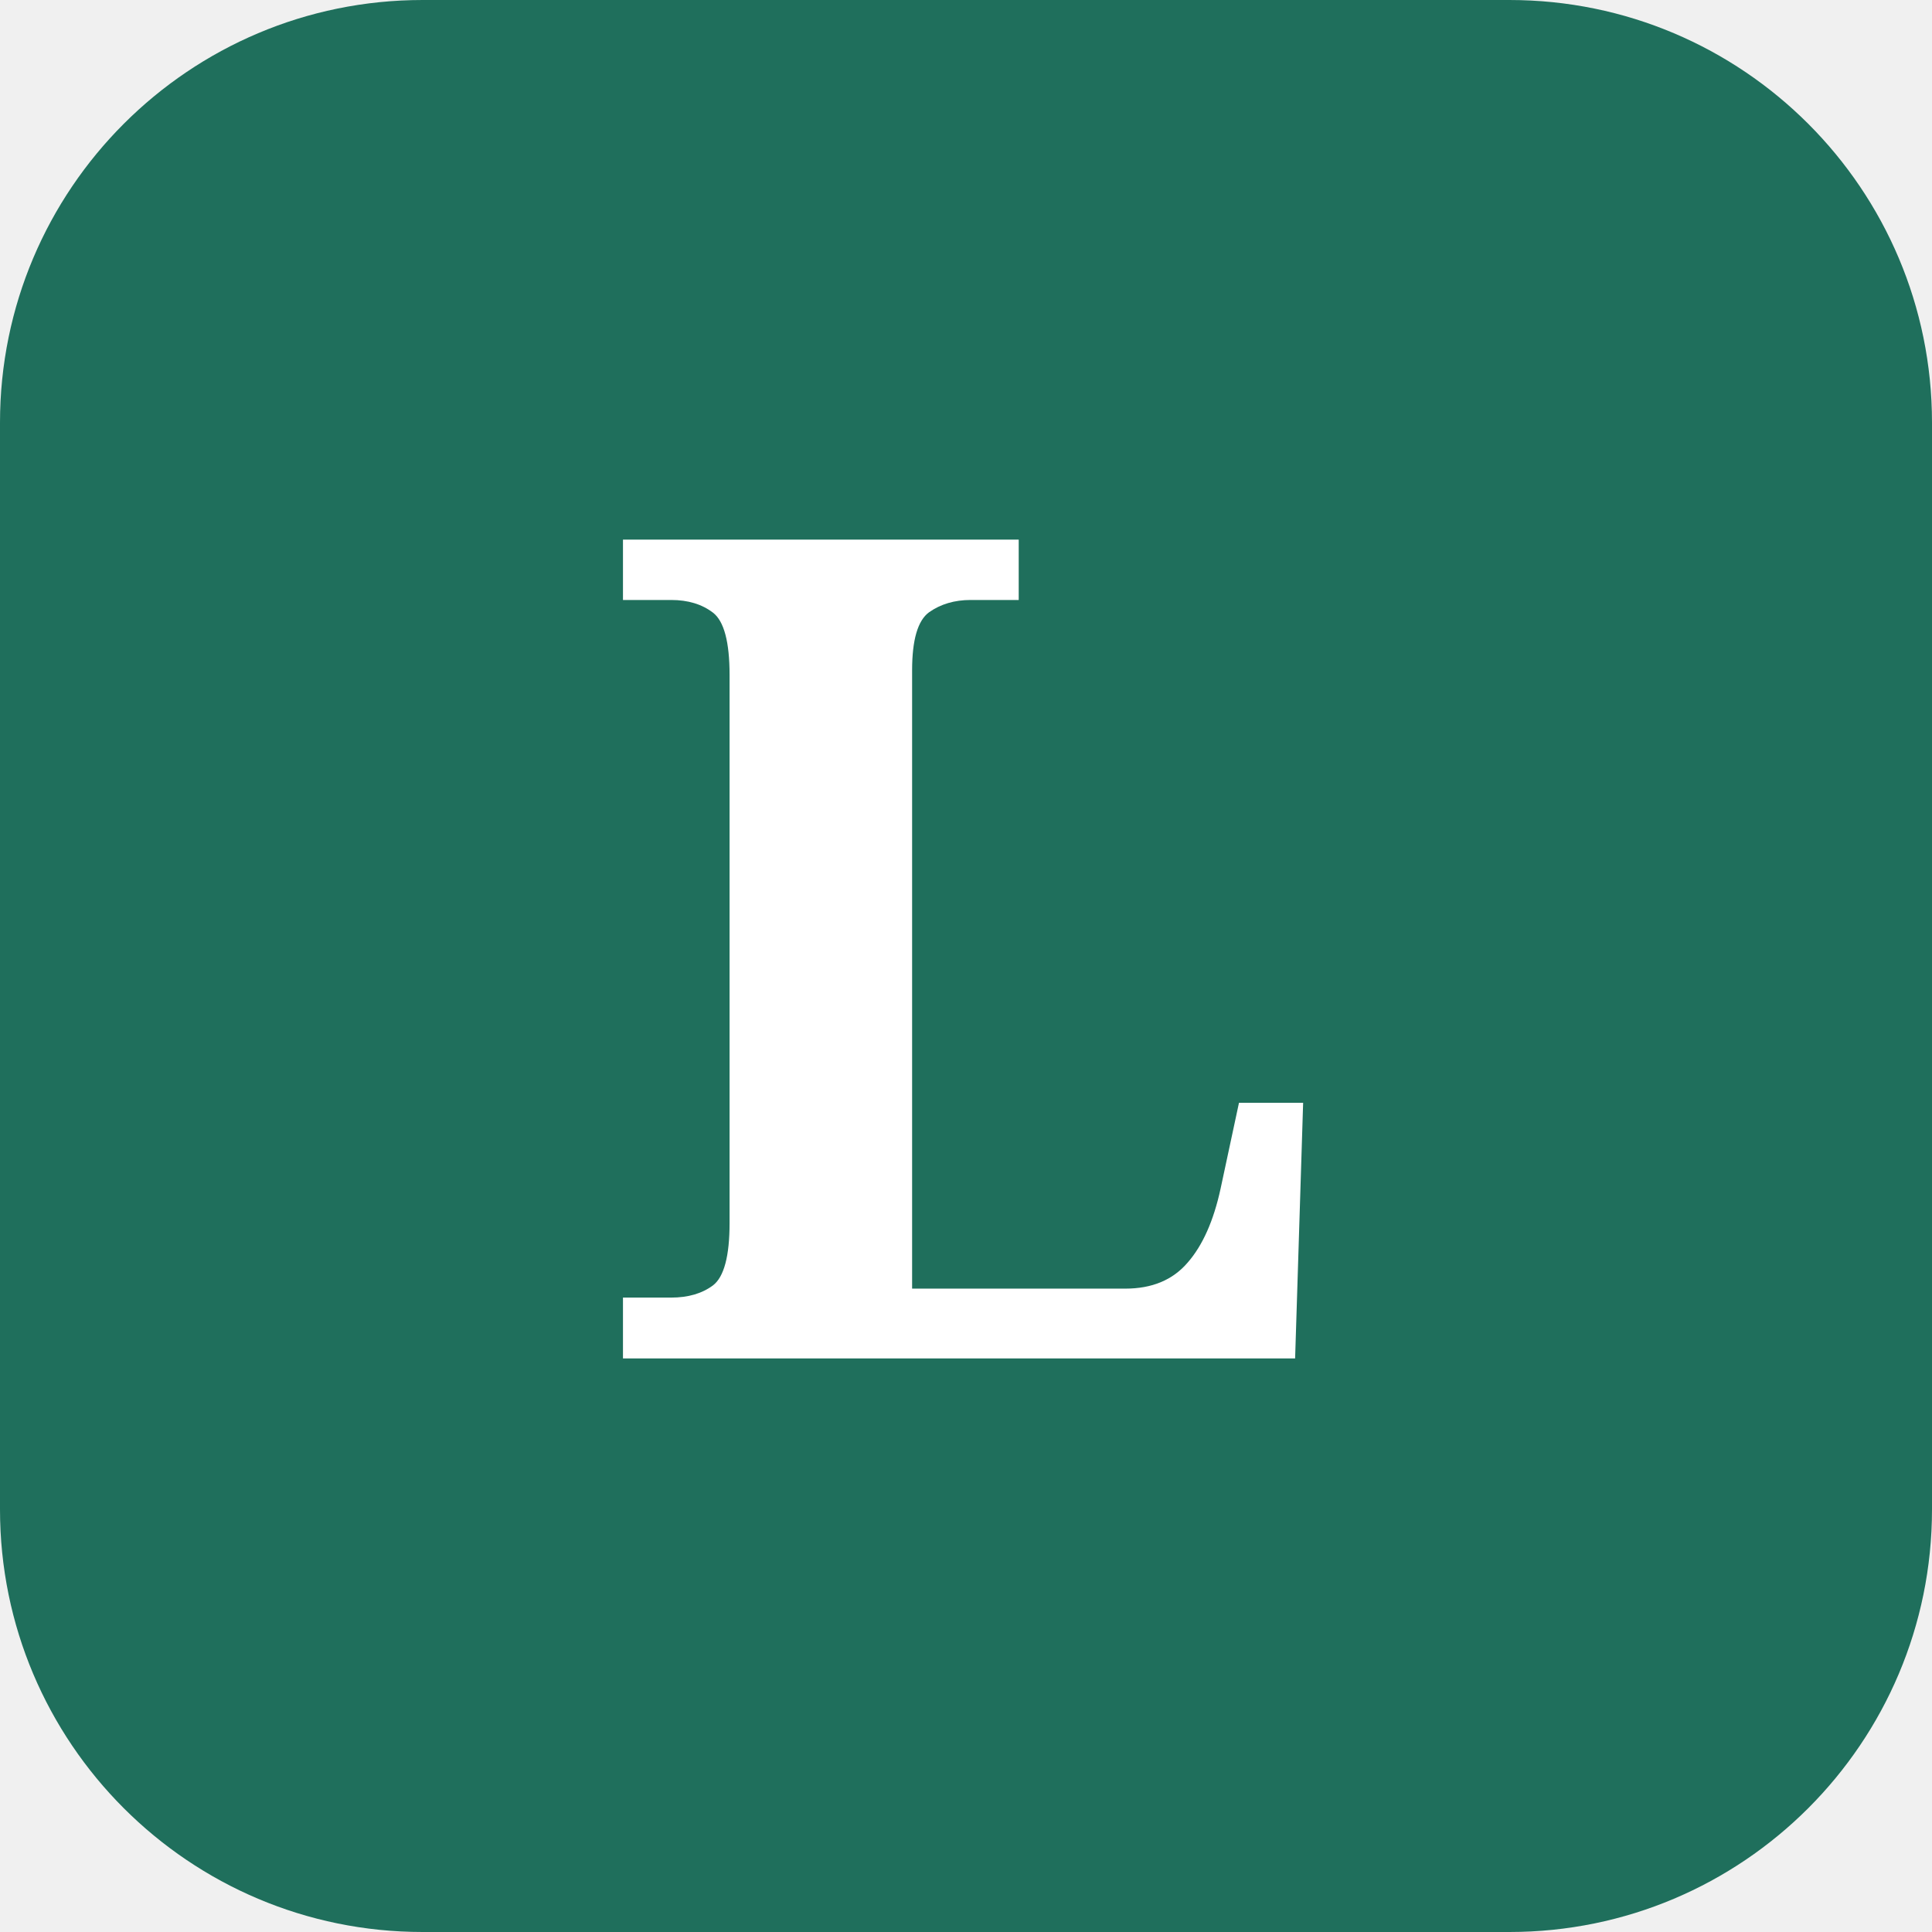
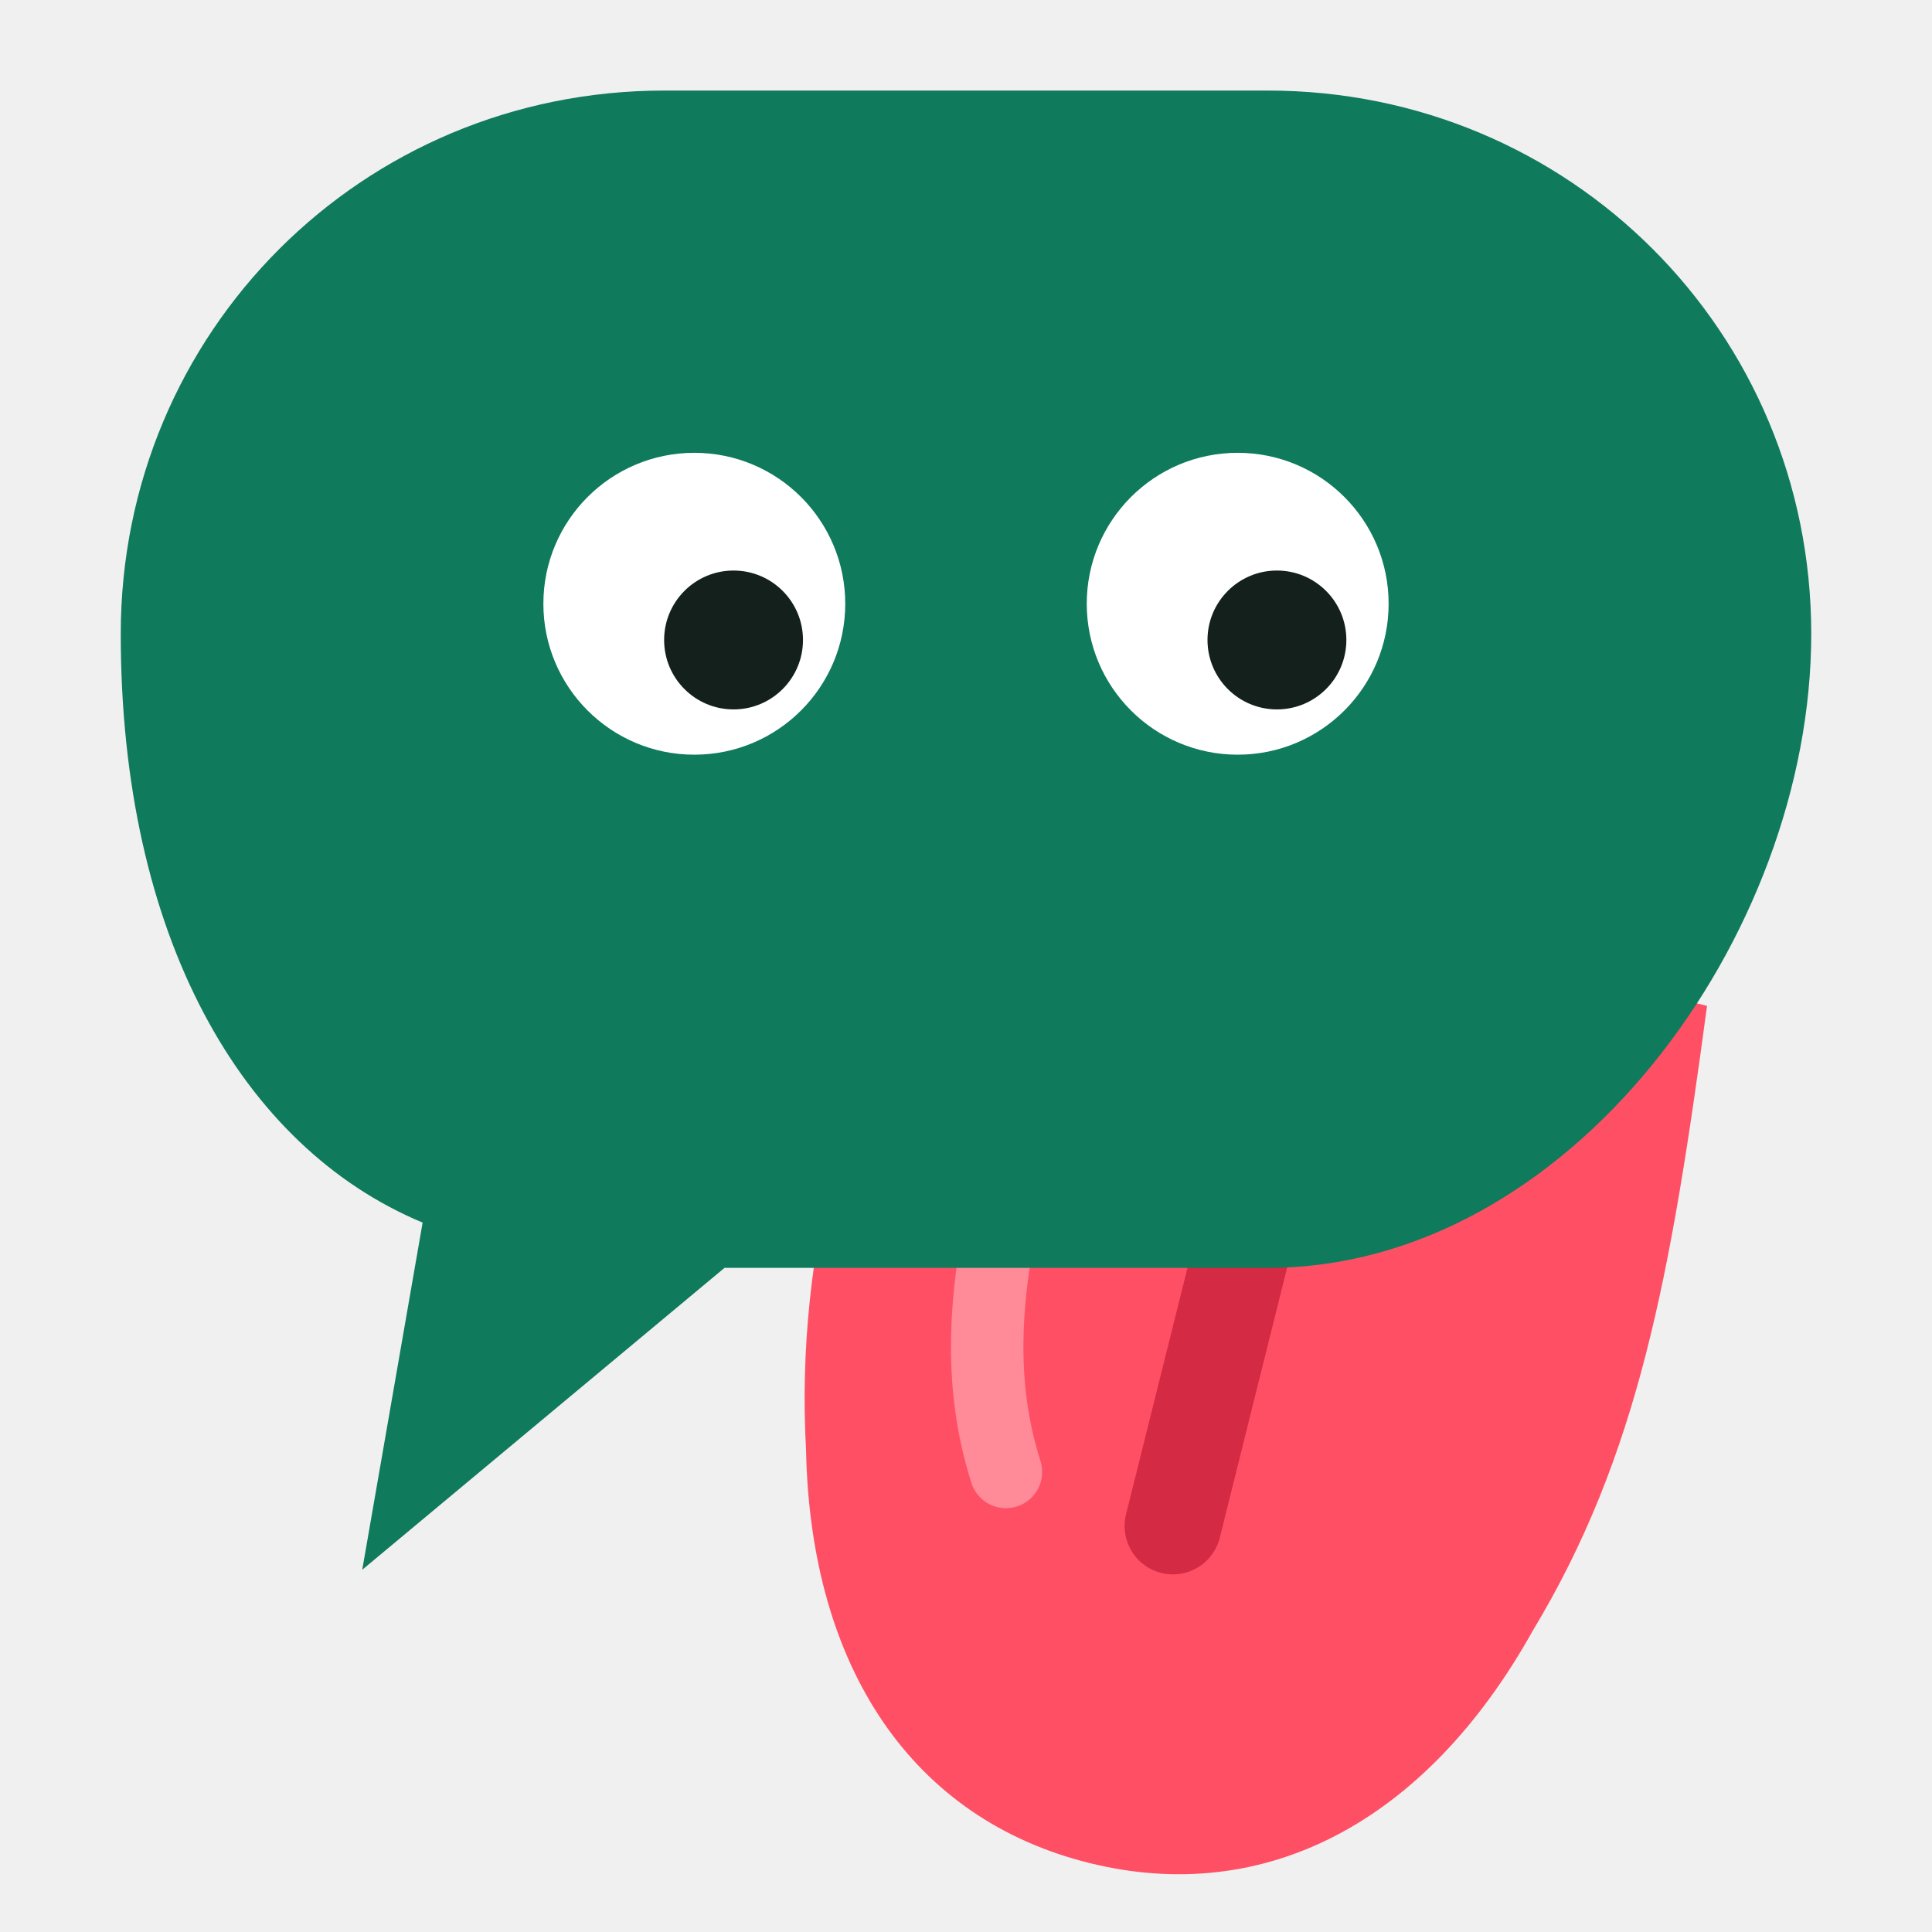
<svg xmlns="http://www.w3.org/2000/svg" viewBox="0 0 64 64">
-   <rect width="64" height="64" rx="14" fill="#1f6f5c" />
-   <text x="32" y="45" font-family="Georgia,serif" font-size="38" font-weight="700" fill="#fff" text-anchor="middle">L</text>
+   <g transform="rotate(14 42 40)">
+     <path d="M28.5 30h26c1 9 1.4 15-.6 21.5C52 58.5 47.5 62.5 41.5 62.5S31 58.5 29.1 51.5c-2-6.5-1.6-12.5-.6-21.5z" fill="#ff4f64" />
+     <path d="M41.5 40.5v10.5" stroke="#d42a43" stroke-width="3.2" stroke-linecap="round" />
+     <path d="M33.5 41c0 4 .6 7 2.2 9.6" stroke="#ff8a98" stroke-width="2.4" stroke-linecap="round" fill="none" />
+   </g>
+   <path d="M22 3h20c10 0 18 8 18 18s-8 21-18 21H24l-12 10 2-11.5C8 38 4 31 4 21 4 11 12 3 22 3z" fill="#0f7a5c" />
+   <circle cx="23" cy="20" r="5" fill="#fff" />
+   <circle cx="41" cy="20" r="5" fill="#fff" />
+   <circle cx="24.3" cy="21.2" r="2.3" fill="#13201b" />
+   <circle cx="42.3" cy="21.2" r="2.3" fill="#13201b" />
</svg>
